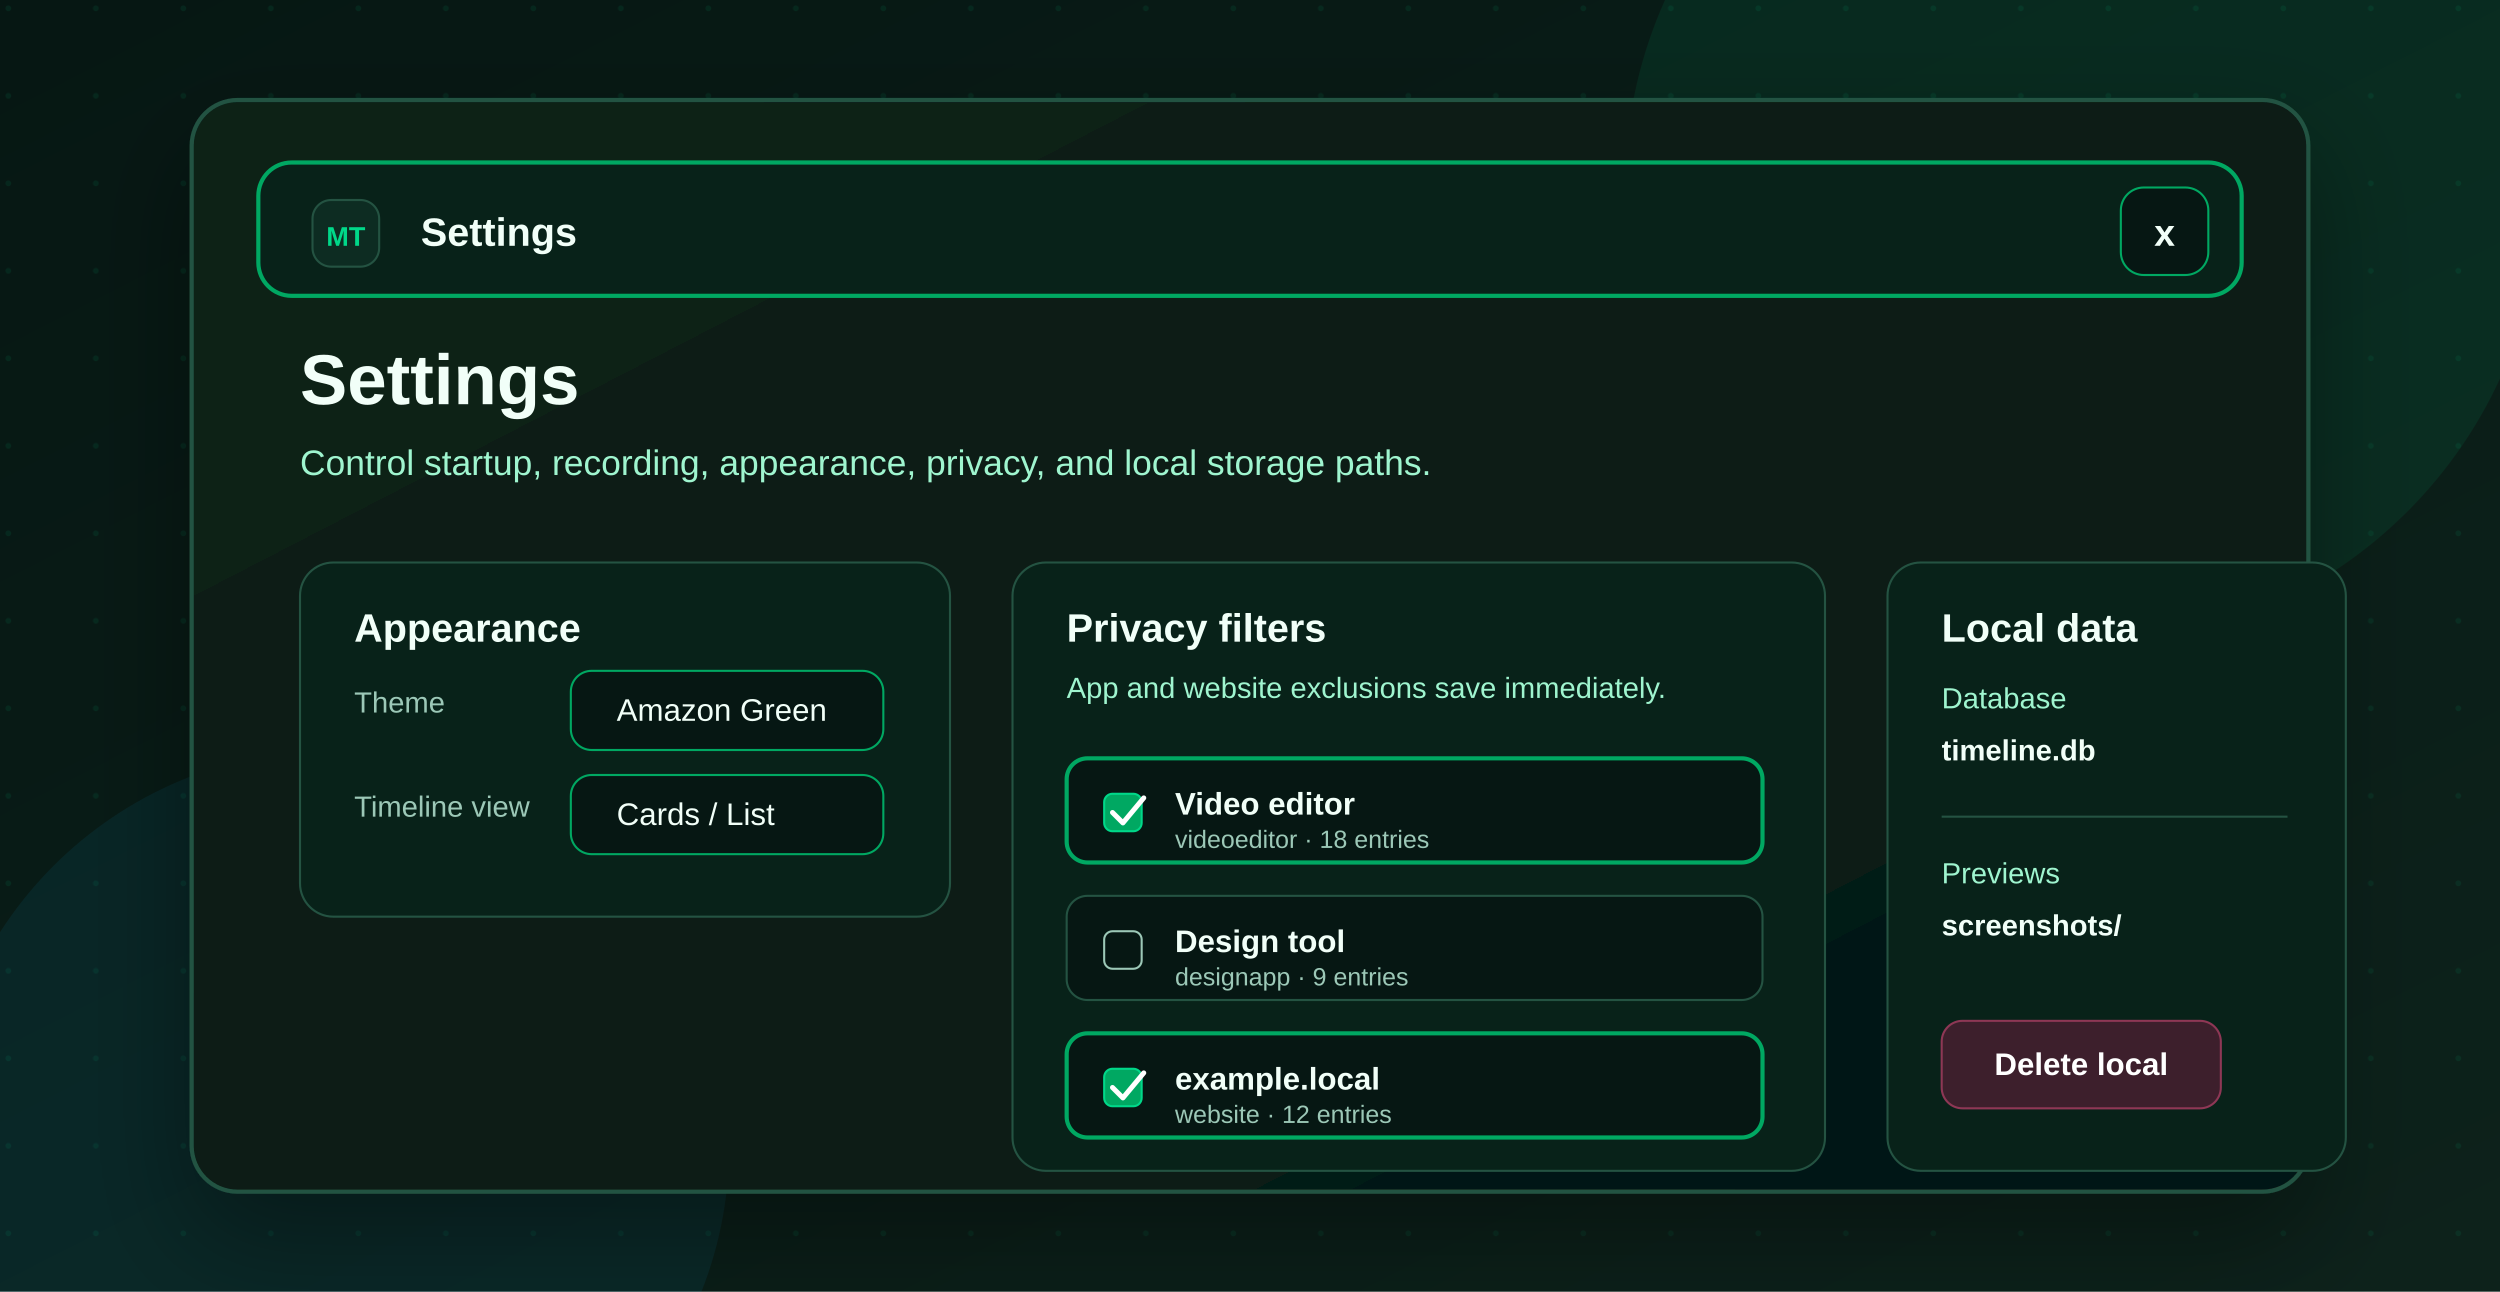
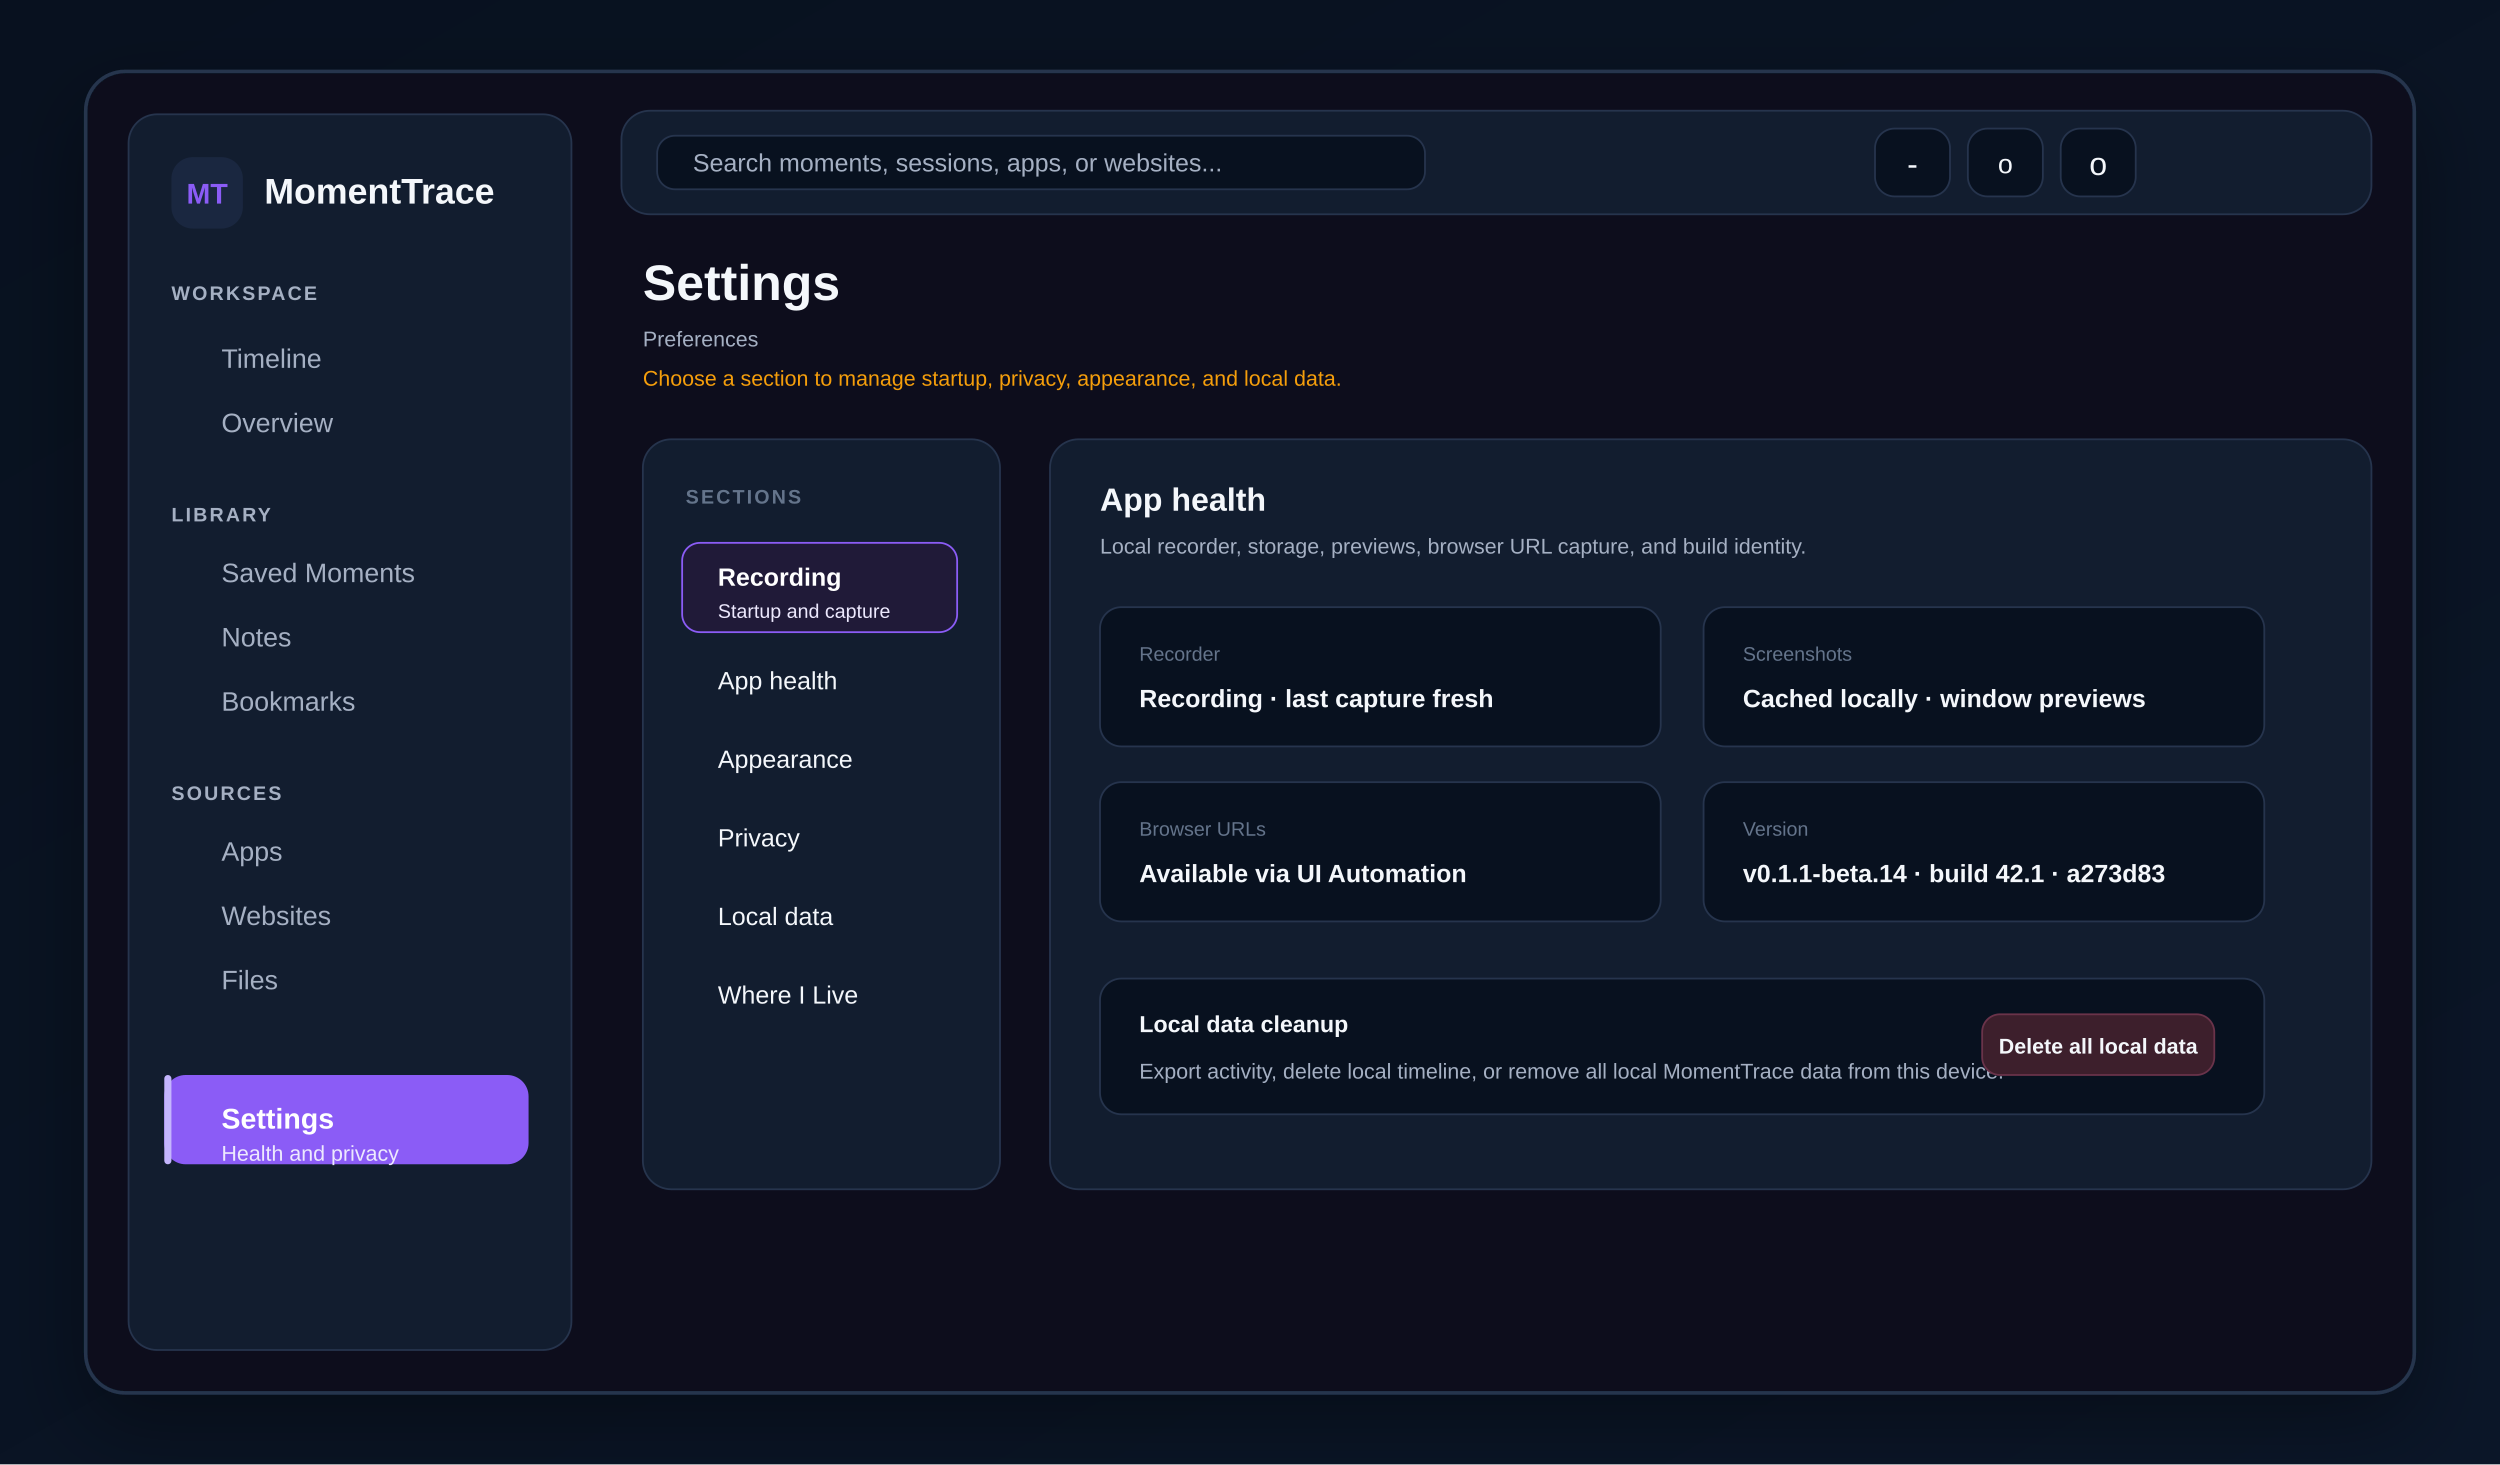
- <svg xmlns="http://www.w3.org/2000/svg" width="1200" height="620" viewBox="0 0 1200 620" role="img" aria-labelledby="title desc">
+ <svg xmlns="http://www.w3.org/2000/svg" width="1400" height="820" viewBox="0 0 1400 820" role="img" aria-labelledby="title desc">
  <defs>
    <linearGradient id="bg" x1="0" y1="0" x2="1" y2="1">
-       <stop offset="0" stop-color="#061713" />
-       <stop offset="1" stop-color="#0d221b" />
-     </linearGradient>
-     <linearGradient id="panel" x1="0" y1="0" x2="1" y2="1">
-       <stop offset="0" stop-color="#082219" />
-       <stop offset="1" stop-color="#061713" />
+       <stop offset="0" stop-color="#08111F" />
+       <stop offset="1" stop-color="#0B1628" />
    </linearGradient>
    <filter id="shadow" x="-20%" y="-20%" width="140%" height="140%">
-       <feDropShadow dx="0" dy="22" stdDeviation="26" flood-color="#000000" flood-opacity="0.36" />
+       <feDropShadow dx="0" dy="18" stdDeviation="22" flood-color="#000000" flood-opacity="0.35" />
    </filter>
-     <pattern id="dots" width="42" height="42" patternUnits="userSpaceOnUse">
-       <circle cx="4" cy="4" r="1.4" fill="#00d889" fill-opacity="0.08" />
-     </pattern>
  </defs>
-   <rect width="1200" height="620" fill="url(#bg)" />
-   <rect width="1200" height="620" fill="url(#dots)" />
-   <circle cx="1000" cy="90" r="220" fill="#00d889" opacity="0.08" />
-   <circle cx="160" cy="550" r="190" fill="#0ea5e9" opacity="0.08" />
+   <rect width="1400" height="820" fill="url(#bg)" />
  <g filter="url(#shadow)">
-     <rect x="92" y="48" width="1016" height="524" rx="22" fill="url(#panel)" stroke="#245342" stroke-width="2" />
+     <rect x="48" y="40" width="1304" height="740" rx="22" fill="#08111F" stroke="#26344D" stroke-width="2" />
  </g>
-   <rect x="124" y="78" width="952" height="64" rx="16" fill="#082219" stroke="#00a862" stroke-width="2" />
-   <rect x="150" y="96" width="32" height="32" rx="9" fill="#0d2c22" stroke="#245342" />
-   <text x="166" y="118" text-anchor="middle" font-family="Segoe UI, Arial, sans-serif" font-size="13" font-weight="800" fill="#00d889">MT</text>
-   <text x="202" y="118" font-family="Segoe UI, Arial, sans-serif" font-size="19" font-weight="800" fill="#f1fff8">Settings</text>
-   <rect x="1018" y="90" width="42" height="42" rx="11" fill="#061713" stroke="#00a862" />
-   <text x="1039" y="118" text-anchor="middle" font-family="Segoe UI, Arial, sans-serif" font-size="18" font-weight="800" fill="#f1fff8">x</text>
-   <text x="144" y="194" font-family="Segoe UI, Arial, sans-serif" font-size="34" font-weight="800" fill="#f1fff8">Settings</text>
-   <text x="144" y="228" font-family="Segoe UI, Arial, sans-serif" font-size="17" fill="#9ff5cf">Control startup, recording, appearance, privacy, and local storage paths.</text>
-   <rect x="144" y="270" width="312" height="170" rx="16" fill="#082219" stroke="#245342" />
-   <text x="170" y="308" font-family="Segoe UI, Arial, sans-serif" font-size="19" font-weight="800" fill="#f1fff8">Appearance</text>
-   <text x="170" y="342" font-family="Segoe UI, Arial, sans-serif" font-size="14" fill="#9cc8b7">Theme</text>
-   <rect x="274" y="322" width="150" height="38" rx="10" fill="#061713" stroke="#00a862" />
-   <text x="296" y="346" font-family="Segoe UI, Arial, sans-serif" font-size="15" fill="#f1fff8">Amazon Green</text>
-   <text x="170" y="392" font-family="Segoe UI, Arial, sans-serif" font-size="14" fill="#9cc8b7">Timeline view</text>
-   <rect x="274" y="372" width="150" height="38" rx="10" fill="#061713" stroke="#00a862" />
-   <text x="296" y="396" font-family="Segoe UI, Arial, sans-serif" font-size="15" fill="#f1fff8">Cards / List</text>
-   <rect x="486" y="270" width="390" height="292" rx="16" fill="#082219" stroke="#245342" />
-   <text x="512" y="308" font-family="Segoe UI, Arial, sans-serif" font-size="19" font-weight="800" fill="#f1fff8">Privacy filters</text>
-   <text x="512" y="335" font-family="Segoe UI, Arial, sans-serif" font-size="14" fill="#9ff5cf">App and website exclusions save immediately.</text>
-   <rect x="512" y="364" width="334" height="50" rx="10" fill="#061713" stroke="#00a862" stroke-width="2" />
-   <rect x="530" y="381" width="18" height="18" rx="4" fill="#00a862" stroke="#00d889" />
-   <path d="M534 390l5 5 10-12" fill="none" stroke="#ffffff" stroke-width="2.4" stroke-linecap="round" stroke-linejoin="round" />
-   <text x="564" y="391" font-family="Segoe UI, Arial, sans-serif" font-size="15" font-weight="800" fill="#f1fff8">Video editor</text>
-   <text x="564" y="407" font-family="Segoe UI, Arial, sans-serif" font-size="12" fill="#9cc8b7">videoeditor · 18 entries</text>
-   <rect x="512" y="430" width="334" height="50" rx="10" fill="#061713" stroke="#245342" />
-   <rect x="530" y="447" width="18" height="18" rx="4" fill="#061713" stroke="#9cc8b7" />
-   <text x="564" y="457" font-family="Segoe UI, Arial, sans-serif" font-size="15" font-weight="800" fill="#f1fff8">Design tool</text>
-   <text x="564" y="473" font-family="Segoe UI, Arial, sans-serif" font-size="12" fill="#9cc8b7">designapp · 9 entries</text>
-   <rect x="512" y="496" width="334" height="50" rx="10" fill="#061713" stroke="#00a862" stroke-width="2" />
-   <rect x="530" y="513" width="18" height="18" rx="4" fill="#00a862" stroke="#00d889" />
-   <path d="M534 522l5 5 10-12" fill="none" stroke="#ffffff" stroke-width="2.4" stroke-linecap="round" stroke-linejoin="round" />
-   <text x="564" y="523" font-family="Segoe UI, Arial, sans-serif" font-size="15" font-weight="800" fill="#f1fff8">example.local</text>
-   <text x="564" y="539" font-family="Segoe UI, Arial, sans-serif" font-size="12" fill="#9cc8b7">website · 12 entries</text>
-   <rect x="906" y="270" width="220" height="292" rx="16" fill="#082219" stroke="#245342" />
-   <text x="932" y="308" font-family="Segoe UI, Arial, sans-serif" font-size="19" font-weight="800" fill="#f1fff8">Local data</text>
-   <text x="932" y="340" font-family="Segoe UI, Arial, sans-serif" font-size="14" fill="#9ff5cf">Database</text>
-   <text x="932" y="365" font-family="Segoe UI, Arial, sans-serif" font-size="14" font-weight="800" fill="#f1fff8">timeline.db</text>
-   <line x1="932" y1="392" x2="1098" y2="392" stroke="#245342" />
-   <text x="932" y="424" font-family="Segoe UI, Arial, sans-serif" font-size="14" fill="#9ff5cf">Previews</text>
-   <text x="932" y="449" font-family="Segoe UI, Arial, sans-serif" font-size="14" font-weight="800" fill="#f1fff8">screenshots/</text>
-   <rect x="932" y="490" width="134" height="42" rx="10" fill="#3d1f2c" stroke="#8e3755" />
-   <text x="999" y="516" text-anchor="middle" font-family="Segoe UI, Arial, sans-serif" font-size="15" font-weight="800" fill="#ffffff">Delete local</text>
+   <rect x="72" y="64" width="248" height="692" rx="16" fill="#121D2F" stroke="#26344D" />
+   <rect x="96" y="88" width="40" height="40" rx="12" fill="#1A2740" />
+   <text x="116" y="114" text-anchor="middle" font-family="Segoe UI, Arial, sans-serif" font-size="16" font-weight="700" fill="#8B5CF6">MT</text>
+   <text x="148" y="114" font-family="Segoe UI, Arial, sans-serif" font-size="20" font-weight="700" fill="#F4F7FB">MomentTrace</text>
+   <text x="96" y="168" font-family="Segoe UI, Arial, sans-serif" font-size="11" font-weight="700" letter-spacing="1.2" fill="#A5B0C3">WORKSPACE</text>
+   <text x="124" y="206" font-family="Segoe UI, Arial, sans-serif" font-size="15" fill="#A5B0C3">Timeline</text>
+   <text x="124" y="242" font-family="Segoe UI, Arial, sans-serif" font-size="15" fill="#A5B0C3">Overview</text>
+   <text x="96" y="292" font-family="Segoe UI, Arial, sans-serif" font-size="11" font-weight="700" letter-spacing="1.2" fill="#A5B0C3">LIBRARY</text>
+   <text x="124" y="326" font-family="Segoe UI, Arial, sans-serif" font-size="15" fill="#A5B0C3">Saved Moments</text>
+   <text x="124" y="362" font-family="Segoe UI, Arial, sans-serif" font-size="15" fill="#A5B0C3">Notes</text>
+   <text x="124" y="398" font-family="Segoe UI, Arial, sans-serif" font-size="15" fill="#A5B0C3">Bookmarks</text>
+   <text x="96" y="448" font-family="Segoe UI, Arial, sans-serif" font-size="11" font-weight="700" letter-spacing="1.2" fill="#A5B0C3">SOURCES</text>
+   <text x="124" y="482" font-family="Segoe UI, Arial, sans-serif" font-size="15" fill="#A5B0C3">Apps</text>
+   <text x="124" y="518" font-family="Segoe UI, Arial, sans-serif" font-size="15" fill="#A5B0C3">Websites</text>
+   <text x="124" y="554" font-family="Segoe UI, Arial, sans-serif" font-size="15" fill="#A5B0C3">Files</text>
+   <rect x="92" y="602" width="204" height="50" rx="12" fill="#8B5CF6" />
+   <rect x="92" y="602" width="4" height="50" rx="2" fill="#C4B5FD" />
+   <text x="124" y="632" font-family="Segoe UI, Arial, sans-serif" font-size="16" font-weight="700" fill="#FFFFFF">Settings</text>
+   <text x="124" y="650" font-family="Segoe UI, Arial, sans-serif" font-size="12" fill="#EDE9FE">Health and privacy</text>
+   <rect x="348" y="62" width="980" height="58" rx="16" fill="#121D2F" stroke="#26344D" />
+   <rect x="368" y="76" width="430" height="30" rx="10" fill="#08111F" stroke="#26344D" />
+   <text x="388" y="96" font-family="Segoe UI, Arial, sans-serif" font-size="14" fill="#A5B0C3">Search moments, sessions, apps, or websites...</text>
+   <rect x="1050" y="72" width="42" height="38" rx="11" fill="#08111F" stroke="#26344D" />
+   <text x="1071" y="98" text-anchor="middle" font-family="Segoe UI, Arial, sans-serif" font-size="18" fill="#F4F7FB">-</text>
+   <rect x="1102" y="72" width="42" height="38" rx="11" fill="#08111F" stroke="#26344D" />
+   <text x="1123" y="97" text-anchor="middle" font-family="Segoe UI, Arial, sans-serif" font-size="15" fill="#F4F7FB">o</text>
+   <rect x="1154" y="72" width="42" height="38" rx="11" fill="#08111F" stroke="#26344D" />
+   <text x="1175" y="98" text-anchor="middle" font-family="Segoe UI, Arial, sans-serif" font-size="18" fill="#F4F7FB">o</text>
+   <text x="360" y="168" font-family="Segoe UI, Arial, sans-serif" font-size="28" font-weight="700" fill="#F4F7FB">Settings</text>
+   <text x="360" y="194" font-family="Segoe UI, Arial, sans-serif" font-size="12" fill="#A5B0C3">Preferences</text>
+   <text x="360" y="216" font-family="Segoe UI, Arial, sans-serif" font-size="12" fill="#F59E0B">Choose a section to manage startup, privacy, appearance, and local data.</text>
+   <rect x="360" y="246" width="200" height="420" rx="16" fill="#121D2F" stroke="#26344D" />
+   <text x="384" y="282" font-family="Segoe UI, Arial, sans-serif" font-size="11" font-weight="700" letter-spacing="1.2" fill="#64748B">SECTIONS</text>
+   <rect x="382" y="304" width="154" height="50" rx="10" fill="#201A38" stroke="#8B5CF6" />
+   <text x="402" y="328" font-family="Segoe UI, Arial, sans-serif" font-size="14" font-weight="700" fill="#FFFFFF">Recording</text>
+   <text x="402" y="346" font-family="Segoe UI, Arial, sans-serif" font-size="11" fill="#EDE9FE">Startup and capture</text>
+   <text x="402" y="386" font-family="Segoe UI, Arial, sans-serif" font-size="14" fill="#F4F7FB">App health</text>
+   <text x="402" y="430" font-family="Segoe UI, Arial, sans-serif" font-size="14" fill="#F4F7FB">Appearance</text>
+   <text x="402" y="474" font-family="Segoe UI, Arial, sans-serif" font-size="14" fill="#F4F7FB">Privacy</text>
+   <text x="402" y="518" font-family="Segoe UI, Arial, sans-serif" font-size="14" fill="#F4F7FB">Local data</text>
+   <text x="402" y="562" font-family="Segoe UI, Arial, sans-serif" font-size="14" fill="#F4F7FB">Where I Live</text>
+   <rect x="588" y="246" width="740" height="420" rx="16" fill="#121D2F" stroke="#26344D" />
+   <text x="616" y="286" font-family="Segoe UI, Arial, sans-serif" font-size="18" font-weight="700" fill="#F4F7FB">App health</text>
+   <text x="616" y="310" font-family="Segoe UI, Arial, sans-serif" font-size="12" fill="#A5B0C3">Local recorder, storage, previews, browser URL capture, and build identity.</text>
+   <rect x="616" y="340" width="314" height="78" rx="12" fill="#08111F" stroke="#26344D" />
+   <text x="638" y="370" font-family="Segoe UI, Arial, sans-serif" font-size="11" fill="#64748B">Recorder</text>
+   <text x="638" y="396" font-family="Segoe UI, Arial, sans-serif" font-size="14" font-weight="700" fill="#F4F7FB">Recording · last capture fresh</text>
+   <rect x="954" y="340" width="314" height="78" rx="12" fill="#08111F" stroke="#26344D" />
+   <text x="976" y="370" font-family="Segoe UI, Arial, sans-serif" font-size="11" fill="#64748B">Screenshots</text>
+   <text x="976" y="396" font-family="Segoe UI, Arial, sans-serif" font-size="14" font-weight="700" fill="#F4F7FB">Cached locally · window previews</text>
+   <rect x="616" y="438" width="314" height="78" rx="12" fill="#08111F" stroke="#26344D" />
+   <text x="638" y="468" font-family="Segoe UI, Arial, sans-serif" font-size="11" fill="#64748B">Browser URLs</text>
+   <text x="638" y="494" font-family="Segoe UI, Arial, sans-serif" font-size="14" font-weight="700" fill="#F4F7FB">Available via UI Automation</text>
+   <rect x="954" y="438" width="314" height="78" rx="12" fill="#08111F" stroke="#26344D" />
+   <text x="976" y="468" font-family="Segoe UI, Arial, sans-serif" font-size="11" fill="#64748B">Version</text>
+   <text x="976" y="494" font-family="Segoe UI, Arial, sans-serif" font-size="14" font-weight="700" fill="#F4F7FB">v0.1.1-beta.14 · build 42.1 · a273d83</text>
+   <rect x="616" y="548" width="652" height="76" rx="12" fill="#08111F" stroke="#26344D" />
+   <text x="638" y="578" font-family="Segoe UI, Arial, sans-serif" font-size="13" font-weight="700" fill="#F4F7FB">Local data cleanup</text>
+   <text x="638" y="604" font-family="Segoe UI, Arial, sans-serif" font-size="12" fill="#A5B0C3">Export activity, delete local timeline, or remove all local MomentTrace data from this device.</text>
+   <rect x="1110" y="568" width="130" height="34" rx="10" fill="#3D1F2C" stroke="#6A334A" />
+   <text x="1175" y="590" text-anchor="middle" font-family="Segoe UI, Arial, sans-serif" font-size="12" font-weight="700" fill="#F4F7FB">Delete all local data</text>
</svg>
